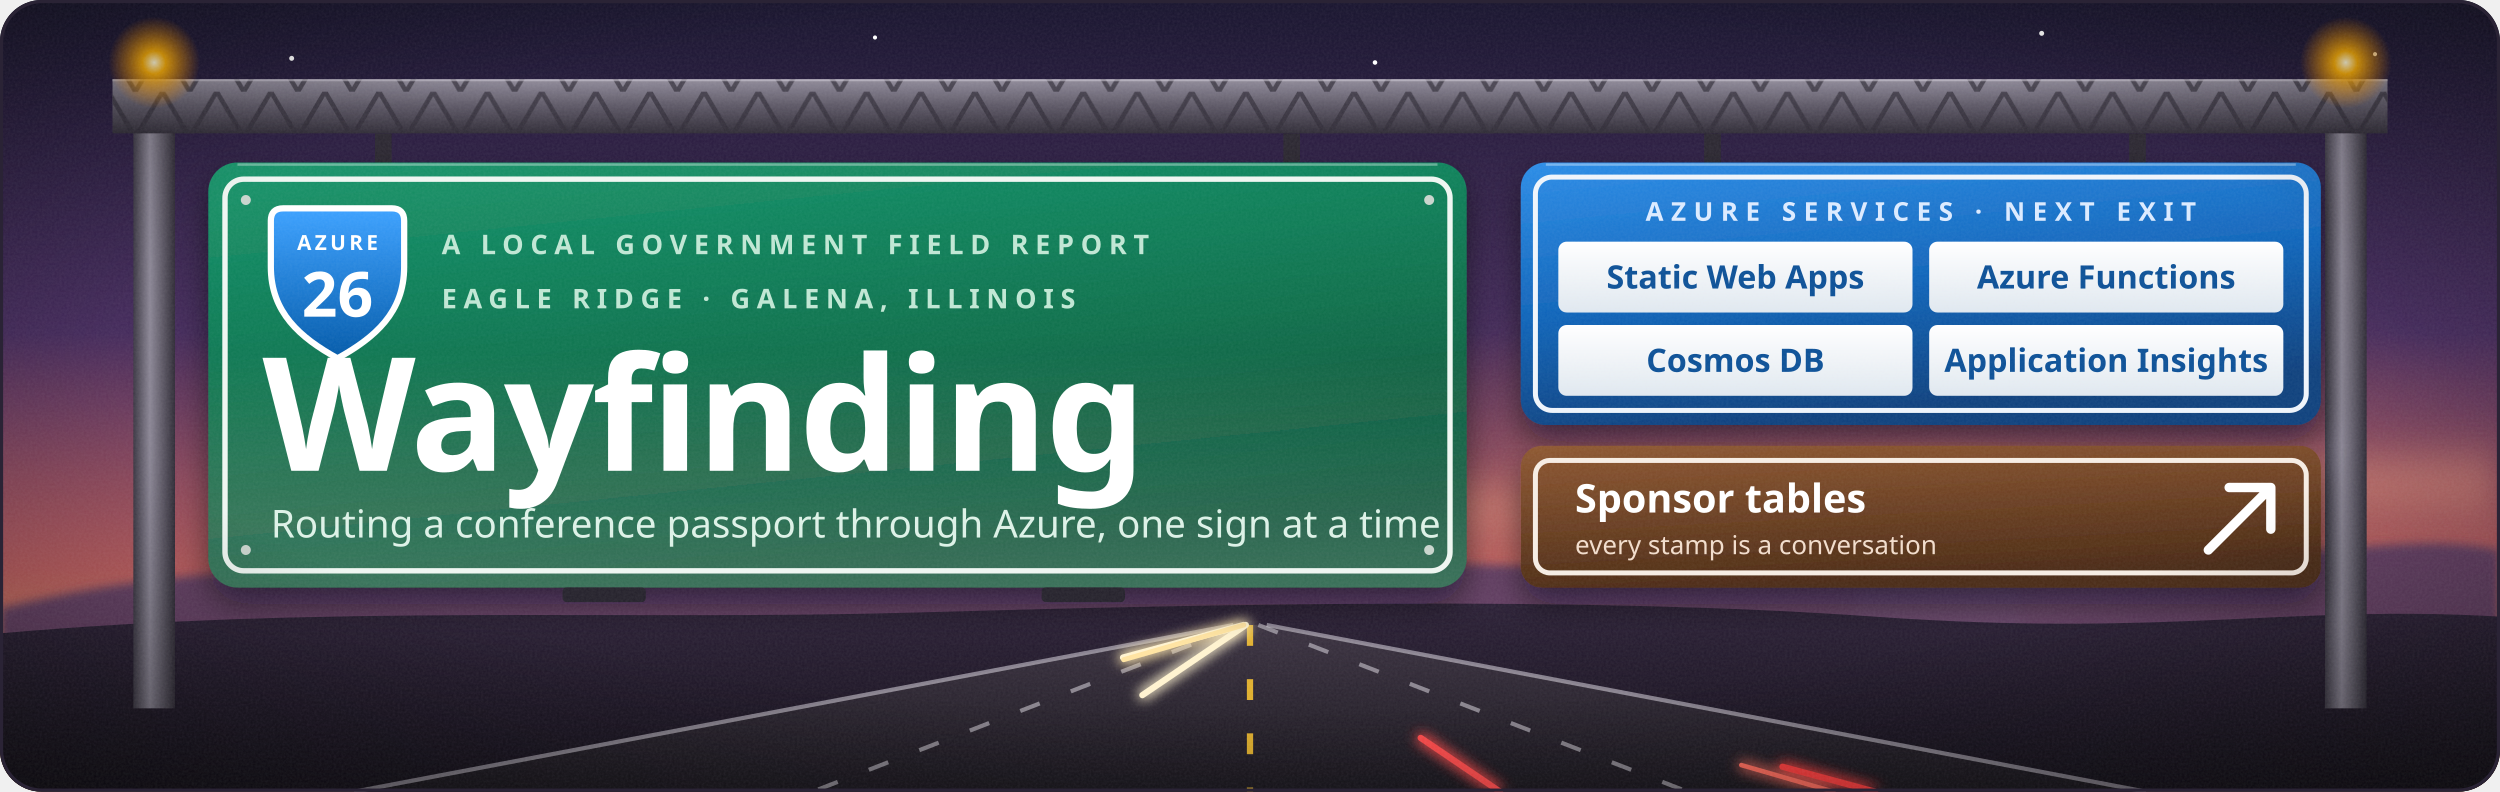
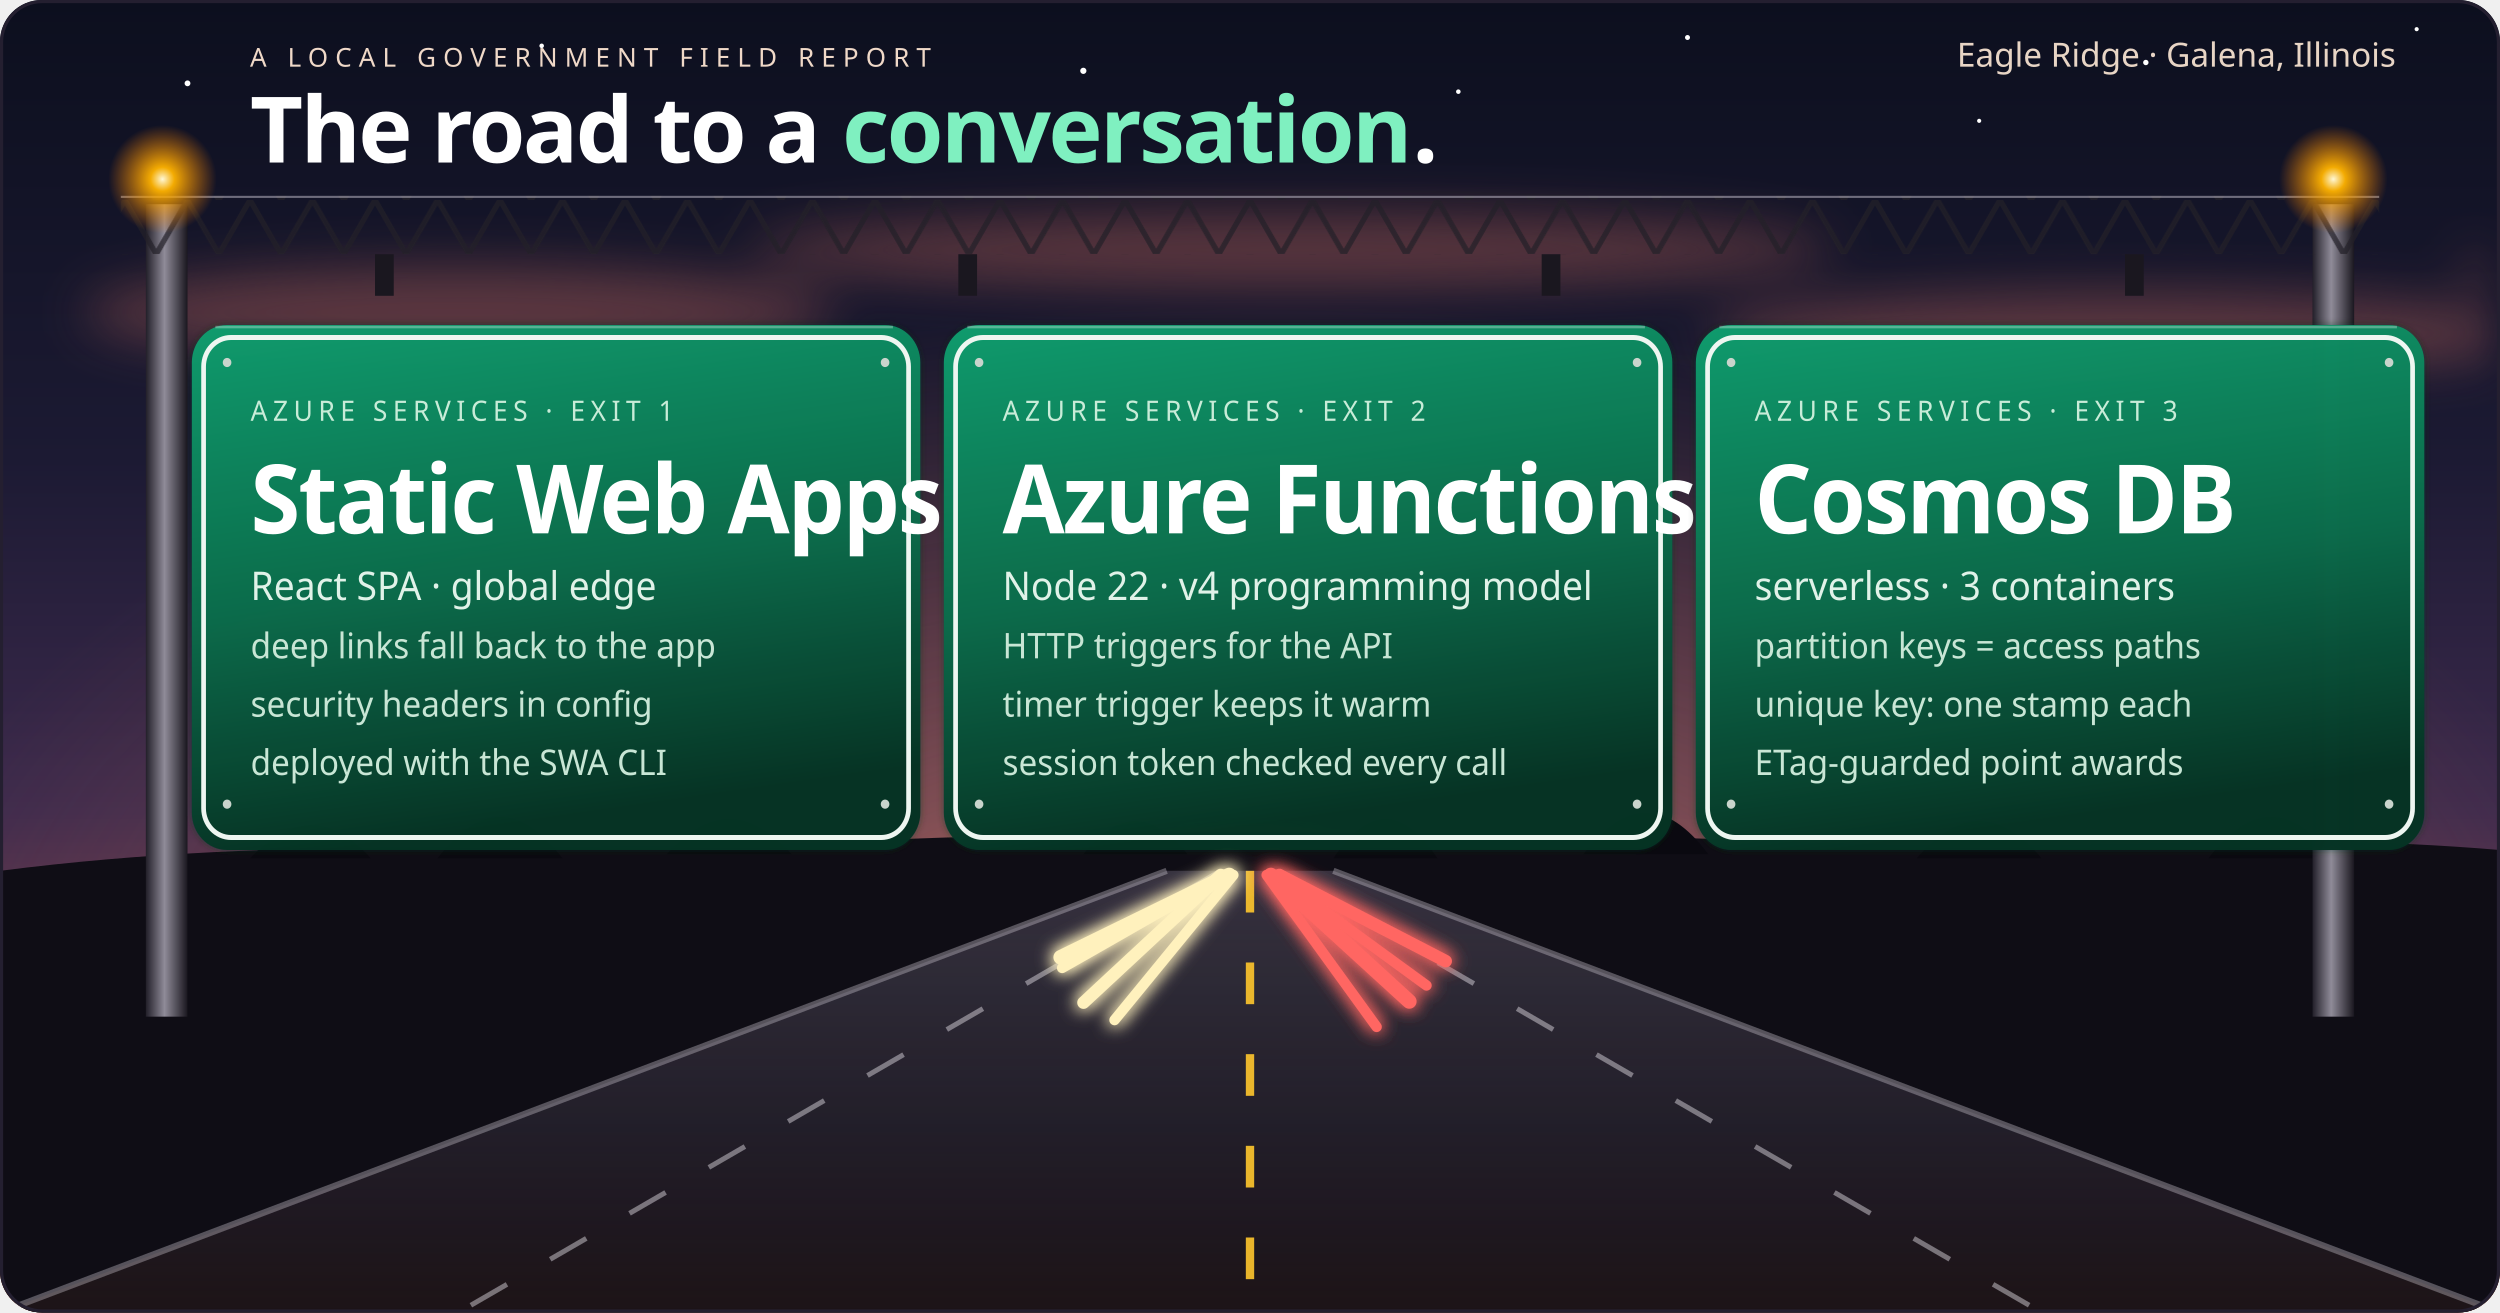
- <svg xmlns="http://www.w3.org/2000/svg" width="1200" height="380" viewBox="0 0 1200 380" font-family="'Segoe UI Variable Display','Segoe UI',system-ui,sans-serif" font-weight="600">
+ <svg xmlns="http://www.w3.org/2000/svg" width="1200" height="630" viewBox="0 0 1200 630" font-family="'Segoe UI Variable Display','Segoe UI',system-ui,sans-serif">
  <defs>
    <linearGradient id="sky" x1="0" y1="0" x2="0" y2="1">
-       <stop offset="0" stop-color="#17132d" />
-       <stop offset=".42" stop-color="#43295a" />
-       <stop offset=".72" stop-color="#b85a5c" />
-       <stop offset=".9" stop-color="#ee9a62" />
-       <stop offset="1" stop-color="#f7c47c" />
-     </linearGradient>
-     <radialGradient id="sun" cx="0" cy="0" r="1" gradientUnits="userSpaceOnUse" gradientTransform="translate(930 298) scale(320 200)">
-       <stop offset="0" stop-color="#fff0c2" stop-opacity=".95" />
-       <stop offset=".12" stop-color="#ffc979" stop-opacity=".7" />
-       <stop offset=".45" stop-color="#f08a5d" stop-opacity=".22" />
-       <stop offset="1" stop-color="#f08a5d" stop-opacity="0" />
+       <stop offset="0" stop-color="#0c0f1e" />
+       <stop offset=".35" stop-color="#1c1a33" />
+       <stop offset=".62" stop-color="#3d2a4d" />
+       <stop offset=".8" stop-color="#7a3f4d" />
+       <stop offset="1" stop-color="#c96a4a" />
+     </linearGradient>
+     <radialGradient id="sun" cx=".5" cy=".78" r=".55">
+       <stop offset="0" stop-color="#ffd9a0" stop-opacity=".9" />
+       <stop offset=".35" stop-color="#e8865f" stop-opacity=".4" />
+       <stop offset="1" stop-color="#c96a4a" stop-opacity="0" />
    </radialGradient>
-     <linearGradient id="ground" x1="0" y1="0" x2="0" y2="1">
-       <stop offset="0" stop-color="#2a1f35" />
-       <stop offset="1" stop-color="#110d17" />
-     </linearGradient>
-     <linearGradient id="asphalt" x1="0" y1="0" x2="0" y2="1">
-       <stop offset="0" stop-color="#3a3140" />
-       <stop offset="1" stop-color="#16131a" />
-     </linearGradient>
-     <linearGradient id="steel" x1="0" y1="0" x2="0" y2="1">
-       <stop offset="0" stop-color="#8f8a99" />
-       <stop offset=".5" stop-color="#5b5664" />
-       <stop offset="1" stop-color="#2f2b36" />
+     <linearGradient id="road" x1="0" y1="0" x2="0" y2="1">
+       <stop offset="0" stop-color="#3a3542" />
+       <stop offset="1" stop-color="#0e0c12" />
    </linearGradient>
    <linearGradient id="post" x1="0" y1="0" x2="1" y2="0">
-       <stop offset="0" stop-color="#3a3642" />
-       <stop offset=".4" stop-color="#8a8594" />
-       <stop offset="1" stop-color="#2e2a35" />
-     </linearGradient>
-     <linearGradient id="green" x1="0" y1="0" x2=".3" y2="1">
-       <stop offset="0" stop-color="#16946a" />
-       <stop offset=".55" stop-color="#0a6f4b" />
-       <stop offset="1" stop-color="#044a31" />
-     </linearGradient>
-     <linearGradient id="blue" x1="0" y1="0" x2=".3" y2="1">
-       <stop offset="0" stop-color="#2a8be6" />
-       <stop offset=".55" stop-color="#0f63b8" />
-       <stop offset="1" stop-color="#083f7c" />
-     </linearGradient>
-     <linearGradient id="brown" x1="0" y1="0" x2=".3" y2="1">
-       <stop offset="0" stop-color="#8d5630" />
-       <stop offset="1" stop-color="#4a2913" />
-     </linearGradient>
-     <linearGradient id="tile" x1="0" y1="0" x2="0" y2="1">
-       <stop offset="0" stop-color="#ffffff" />
-       <stop offset="1" stop-color="#dfe7ef" />
-     </linearGradient>
-     <linearGradient id="shieldG" x1="0" y1="0" x2="0" y2="1">
-       <stop offset="0" stop-color="#3aa0ff" />
-       <stop offset="1" stop-color="#0058a8" />
+       <stop offset="0" stop-color="#221f29" />
+       <stop offset=".45" stop-color="#8f8b98" />
+       <stop offset="1" stop-color="#1a171f" />
+     </linearGradient>
+     <linearGradient id="sign" x1="0" y1="0" x2=".2" y2="1">
+       <stop offset="0" stop-color="#0f9d6e" />
+       <stop offset=".55" stop-color="#0b6b4a" />
+       <stop offset="1" stop-color="#053324" />
+     </linearGradient>
+     <radialGradient id="beacon">
+       <stop offset="0" stop-color="#fff8d6" />
+       <stop offset=".22" stop-color="#ffb300" stop-opacity=".95" />
+       <stop offset="1" stop-color="#ff7b00" stop-opacity="0" />
+     </radialGradient>
+     <linearGradient id="headlight" x1="0" y1="0" x2="1" y2="0">
+       <stop offset="0" stop-color="#fff8d6" stop-opacity="0" />
+       <stop offset=".85" stop-color="#fff8d6" />
+     </linearGradient>
+     <linearGradient id="taillight" x1="0" y1="0" x2="1" y2="0">
+       <stop offset="0" stop-color="#ff5252" stop-opacity="0" />
+       <stop offset=".85" stop-color="#ff5252" />
    </linearGradient>
    <linearGradient id="sheenG" x1="0" y1="0" x2="1" y2="0">
      <stop offset="0" stop-color="#fff" stop-opacity="0" />
-       <stop offset=".5" stop-color="#fff" stop-opacity=".32" />
+       <stop offset=".5" stop-color="#fff" stop-opacity=".4" />
      <stop offset="1" stop-color="#fff" stop-opacity="0" />
    </linearGradient>
-     <linearGradient id="lit" x1="0" y1="1" x2="0" y2="0">
-       <stop offset="0" stop-color="#fff6dc" stop-opacity=".22" />
-       <stop offset=".55" stop-color="#fff6dc" stop-opacity="0" />
-     </linearGradient>
-     <radialGradient id="beacon">
-       <stop offset="0" stop-color="#fff7d6" />
-       <stop offset=".25" stop-color="#ffb000" stop-opacity=".95" />
-       <stop offset="1" stop-color="#ff8a00" stop-opacity="0" />
-     </radialGradient>
-     <radialGradient id="vig" cx=".5" cy=".45" r=".75">
-       <stop offset=".6" stop-color="#000" stop-opacity="0" />
-       <stop offset="1" stop-color="#000" stop-opacity=".5" />
-     </radialGradient>
-     <pattern id="truss" width="26" height="22" patternUnits="userSpaceOnUse">
-       <path d="M0 0 L13 22 L26 0" fill="none" stroke="#2f2b36" stroke-width="2.2" />
-     </pattern>
-     <path id="shield" d="M0 6 Q0 0 6 0 H58 Q64 0 64 6 V28 C64 50 50 62 32 72 C14 62 0 50 0 28 Z" />
-     <filter id="shadow" x="-10%" y="-10%" width="120%" height="140%">
-       <feDropShadow dx="0" dy="8" stdDeviation="8" flood-color="#07050c" flood-opacity=".55" />
-     </filter>
-     <filter id="glow" x="-50%" y="-50%" width="200%" height="200%">
-       <feGaussianBlur stdDeviation="3" result="b" />
+     <filter id="glow" x="-60%" y="-60%" width="220%" height="220%">
+       <feGaussianBlur stdDeviation="4" result="b" />
      <feMerge>
        <feMergeNode in="b" />
        <feMergeNode in="b" />
        <feMergeNode in="SourceGraphic" />
      </feMerge>
    </filter>
-     <filter id="haze">
-       <feGaussianBlur stdDeviation="2.2" />
-     </filter>
-     <filter id="cloud" x="-20%" y="-50%" width="140%" height="200%">
-       <feGaussianBlur stdDeviation="9" />
+     <filter id="soft" x="-30%" y="-30%" width="160%" height="160%">
+       <feGaussianBlur stdDeviation="12" />
+     </filter>
+     <filter id="blur">
+       <feGaussianBlur stdDeviation="1.8" />
    </filter>
    <filter id="grain" x="0" y="0" width="100%" height="100%">
-       <feTurbulence type="fractalNoise" baseFrequency=".85" numOctaves="2" seed="4" />
-       <feColorMatrix values="0 0 0 0 1  0 0 0 0 1  0 0 0 0 1  0 0 0 .07 0" />
+       <feTurbulence type="fractalNoise" baseFrequency=".75" numOctaves="2" seed="7" />
+       <feColorMatrix values="0 0 0 0 1  0 0 0 0 1  0 0 0 0 1  0 0 0 .08 0" />
      <feComposite in2="SourceGraphic" operator="in" />
    </filter>
    <clipPath id="frame">
-       <rect width="1200" height="380" rx="20" />
-     </clipPath>
-     <clipPath id="cMain">
-       <rect x="100" y="78" width="604" height="204" rx="14" />
-     </clipPath>
-     <clipPath id="cBlue">
-       <rect x="730" y="78" width="384" height="126" rx="12" />
-     </clipPath>
-     <clipPath id="cBrown">
-       <rect x="730" y="214" width="384" height="68" rx="10" />
-     </clipPath>
+       <rect width="1200" height="630" rx="20" />
+     </clipPath>
+     <clipPath id="cSign">
+       <rect x="82" y="86" width="372" height="252" rx="18" />
+     </clipPath>
+     <clipPath id="cS2">
+       <rect x="466" y="86" width="372" height="252" rx="18" />
+     </clipPath>
+     <clipPath id="cS3">
+       <rect x="850" y="86" width="372" height="252" rx="18" />
+     </clipPath>
+     <path id="shield" d="M0 8 Q0 0 8 0 H72 Q80 0 80 8 V34 C80 62 64 78 40 92 C16 78 0 62 0 34 Z" />
+     <pattern id="trussP" width="30" height="26" patternUnits="userSpaceOnUse">
+       <path d="M0 0 L15 26 L30 0" fill="none" stroke="#232028" stroke-width="2.6" />
+     </pattern>
  </defs>
  <style>
-     .sheen{animation:sheen 7s cubic-bezier(.45,0,.2,1) infinite}
-     @keyframes sheen{0%{transform:translateX(0)}38%,100%{transform:translateX(1500px)}}
-     .head{stroke-dasharray:60 540;animation:head 2.6s linear infinite}
-     @keyframes head{from{stroke-dashoffset:0}to{stroke-dashoffset:-540}}
-     .tail{stroke-dasharray:46 554;animation:tail 3.4s linear infinite}
-     @keyframes tail{from{stroke-dashoffset:-554}to{stroke-dashoffset:0}}
-     .lane{stroke-dasharray:10 16;animation:lane 1s linear infinite}
-     @keyframes lane{to{stroke-dashoffset:-26}}
+     .lane{stroke-dasharray:20 24;animation:lane .9s linear infinite}
+     @keyframes lane{to{stroke-dashoffset:-44}}
+     .head{stroke-dasharray:90 1110;animation:head 2.8s linear infinite}
+     @keyframes head{from{stroke-dashoffset:-1130}to{stroke-dashoffset:70}}
+     .tail{stroke-dasharray:90 1110;animation:tail 3.6s linear infinite}
+     @keyframes tail{from{stroke-dashoffset:56}to{stroke-dashoffset:-1144}}
    .beacon{animation:beacon 1.3s ease-in-out infinite}
-     @keyframes beacon{0%,100%{opacity:1}50%{opacity:.08}}
-     .tw{animation:tw 4s ease-in-out infinite}
-     @keyframes tw{0%,100%{opacity:.15}50%{opacity:.85}}
-     .drift{animation:drift 60s linear infinite}
-     @keyframes drift{to{transform:translateX(-260px)}}
-     .lamp{animation:lamp 5s ease-in-out infinite}
-     @keyframes lamp{0%,100%{opacity:.85}50%{opacity:1}}
+     @keyframes beacon{0%,100%{opacity:1}50%{opacity:.06}}
+     .sheen{animation:sheen 8s cubic-bezier(.45,0,.2,1) infinite}
+     @keyframes sheen{0%{transform:translateX(0)}24%,100%{transform:translateX(680px)}}
+     .tw{animation:tw 4.5s ease-in-out infinite}
+     @keyframes tw{0%,100%{opacity:.12}50%{opacity:.9}}
+     .cloud{animation:cloud 90s linear infinite}
+     @keyframes cloud{to{transform:translateX(-360px)}}
    @media (prefers-reduced-motion: reduce){*{animation:none!important}}
  </style>
  <g clip-path="url(#frame)">
-     <rect width="1200" height="380" fill="url(#sky)" />
-     <rect width="1200" height="380" fill="url(#sun)" />
+     <rect width="1200" height="630" fill="url(#sky)" />
+     <rect width="1200" height="630" fill="url(#sun)" />
+     <circle cx="600" cy="470" r="52" fill="#fff2cf" opacity=".9" filter="url(#soft)" />
+     <circle cx="600" cy="470" r="34" fill="#fff8e0" opacity=".95" filter="url(#soft)" />
    <g fill="#fff">
-       <circle class="tw" cx="140" cy="28" r="1.2" />
-       <circle class="tw" style="animation-delay:-1s" cx="420" cy="18" r="1" />
-       <circle class="tw" style="animation-delay:-2.2s" cx="660" cy="30" r="1.1" />
-       <circle class="tw" style="animation-delay:-3s" cx="980" cy="16" r="1.2" />
-       <circle class="tw" style="animation-delay:-1.6s" cx="1140" cy="26" r="1" />
-     </g>
-     <g class="drift" filter="url(#cloud)" fill="#f2a27f" opacity=".35">
-       <ellipse cx="300" cy="226" rx="160" ry="14" />
-       <ellipse cx="760" cy="244" rx="220" ry="12" />
-       <ellipse cx="1220" cy="232" rx="180" ry="14" />
-       <ellipse cx="1500" cy="250" rx="200" ry="12" />
-     </g>
-     <circle cx="930" cy="298" r="40" fill="#fff0c2" opacity=".9" filter="url(#haze)" />
-     <path d="M0 292 C 120 262, 230 276, 340 268 S 540 248, 660 266 S 880 252, 1000 262 S 1150 254, 1200 264 V380 H0 Z" fill="#5b3b62" filter="url(#haze)" opacity=".95" />
-     <path d="M0 304 C 160 290, 300 298, 440 294 S 760 286, 900 296 S 1100 290, 1200 296 V380 H0 Z" fill="url(#ground)" />
-     <path d="M592 300 H608 L1030 380 H170 Z" fill="url(#asphalt)" />
-     <path d="M592 300 L170 380 M608 300 L1030 380" stroke="#d9d4de" stroke-width="2" opacity=".55" />
-     <path class="lane" d="M600 300 V380" stroke="#ffc72c" stroke-width="3" opacity=".85" />
-     <path class="lane" d="M596 300 L390 380 M604 300 L810 380" stroke="#e8e4ec" stroke-width="2" opacity=".5" />
+       <circle class="tw" cx="90" cy="40" r="1.4" />
+       <circle class="tw" style="animation-delay:-1s" cx="260" cy="22" r="1.1" />
+       <circle class="tw" style="animation-delay:-2.2s" cx="520" cy="34" r="1.5" />
+       <circle class="tw" style="animation-delay:-3.1s" cx="810" cy="18" r="1.2" />
+       <circle class="tw" style="animation-delay:-4s" cx="1030" cy="30" r="1.3" />
+       <circle class="tw" style="animation-delay:-.6s" cx="1160" cy="14" r="1" />
+       <circle class="tw" style="animation-delay:-1.8s" cx="180" cy="62" r="1" />
+       <circle class="tw" style="animation-delay:-3.8s" cx="700" cy="44" r="1.1" />
+       <circle class="tw" style="animation-delay:-2.9s" cx="950" cy="58" r="1" />
+     </g>
+     <g class="cloud" filter="url(#soft)" fill="#c96a5f" opacity=".38">
+       <ellipse cx="220" cy="150" rx="180" ry="22" />
+       <ellipse cx="620" cy="120" rx="260" ry="18" />
+       <ellipse cx="1020" cy="160" rx="200" ry="20" />
+       <ellipse cx="1400" cy="130" rx="220" ry="18" />
+     </g>
+     <path d="M0 418 C 140 400, 260 410, 400 404 S 700 398, 860 404 S 1080 398, 1200 408 V630 H0 Z" fill="#0f0d15" />
+     <g fill="#0a0910">
+       <path d="M120 412 Q 150 380 178 412 Z" />
+       <path d="M210 412 Q 240 372 270 412 Z" />
+       <path d="M320 410 Q 350 376 380 410 Z" />
+       <path d="M520 410 Q 545 378 570 410 Z" />
+       <path d="M640 412 Q 665 374 690 412 Z" />
+       <path d="M760 410 Q 790 370 820 410 Z" />
+       <path d="M920 412 Q 950 376 980 412 Z" />
+       <path d="M1060 412 Q 1090 372 1120 412 Z" />
+     </g>
+     <g transform="translate(0 70)">
+       <rect x="70" y="28" width="20" height="390" fill="url(#post)" />
+       <rect x="1110" y="28" width="20" height="390" fill="url(#post)" />
+       <rect x="58" y="24" width="1084" height="28" fill="url(#truss)" />
+       <rect x="58" y="24" width="1084" height="28" fill="url(#trussP)" opacity=".72" />
+       <path d="M58 24.5 H1142" stroke="#c9c4d1" stroke-width="1" opacity=".5" />
+       <g fill="#1a171f">
+         <rect x="180" y="52" width="9" height="20" />
+         <rect x="460" y="52" width="9" height="20" />
+         <rect x="740" y="52" width="9" height="20" />
+         <rect x="1020" y="52" width="9" height="20" />
+       </g>
+       <g class="beacon">
+         <circle cx="78" cy="16" r="26" fill="url(#beacon)" />
+       </g>
+       <g class="beacon" style="animation-delay:-.65s">
+         <circle cx="1120" cy="16" r="26" fill="url(#beacon)" />
+       </g>
+       <g transform="translate(15 0) scale(.94 1)">
+         <g filter="url(#blur)">
+           <rect x="82" y="86" width="372" height="252" rx="18" fill="#053324" opacity=".5" />
+         </g>
+         <rect x="82" y="86" width="372" height="252" rx="18" fill="url(#sign)" opacity=".98" />
+         <rect x="88" y="92" width="360" height="240" rx="14" fill="none" stroke="#eef6f1" stroke-width="2.4" />
+         <path d="M94 87 H440" stroke="#fff" stroke-opacity=".3" stroke-width="1.2" />
+         <g fill="#c9d4cc">
+           <circle cx="100" cy="104" r="2.2" />
+           <circle cx="436" cy="104" r="2.2" />
+           <circle cx="100" cy="316" r="2.2" />
+           <circle cx="436" cy="316" r="2.2" />
+         </g>
+         <text x="112" y="132" font-size="13.5" letter-spacing="2.8" fill="#c8ecd8">AZURE SERVICES · EXIT 1</text>
+         <text x="112" y="186" font-size="46" font-weight="600" letter-spacing="-1" fill="#fff">Static Web Apps</text>
+         <text x="112" y="218" font-size="19" font-weight="400" fill="#e0f2e8">React SPA · global edge</text>
+         <text x="112" y="246" font-size="17" font-weight="400" fill="#c8e6d5">deep links fall back to the app</text>
+         <text x="112" y="274" font-size="17" font-weight="400" fill="#c8e6d5">security headers in config</text>
+         <text x="112" y="302" font-size="17" font-weight="400" fill="#c8e6d5">deployed with the SWA CLI</text>
+         <g clip-path="url(#cSign)">
+           <g class="sheen">
+             <rect x="-240" y="60" width="150" height="300" fill="url(#sheenG)" transform="skewX(-22)" />
+           </g>
+         </g>
+         <g filter="url(#blur)">
+           <rect x="466" y="86" width="372" height="252" rx="18" fill="#053324" opacity=".5" />
+         </g>
+         <rect x="466" y="86" width="372" height="252" rx="18" fill="url(#sign)" opacity=".98" />
+         <rect x="472" y="92" width="360" height="240" rx="14" fill="none" stroke="#eef6f1" stroke-width="2.4" />
+         <path d="M478 87 H824" stroke="#fff" stroke-opacity=".3" stroke-width="1.2" />
+         <g fill="#c9d4cc">
+           <circle cx="484" cy="104" r="2.2" />
+           <circle cx="820" cy="104" r="2.2" />
+           <circle cx="484" cy="316" r="2.2" />
+           <circle cx="820" cy="316" r="2.2" />
+         </g>
+         <text x="496" y="132" font-size="13.5" letter-spacing="2.8" fill="#c8ecd8">AZURE SERVICES · EXIT 2</text>
+         <text x="496" y="186" font-size="46" font-weight="600" letter-spacing="-1" fill="#fff">Azure Functions</text>
+         <text x="496" y="218" font-size="19" font-weight="400" fill="#e0f2e8">Node 22 · v4 programming model</text>
+         <text x="496" y="246" font-size="17" font-weight="400" fill="#c8e6d5">HTTP triggers for the API</text>
+         <text x="496" y="274" font-size="17" font-weight="400" fill="#c8e6d5">timer trigger keeps it warm</text>
+         <text x="496" y="302" font-size="17" font-weight="400" fill="#c8e6d5">session token checked every call</text>
+         <g clip-path="url(#cS2)">
+           <g class="sheen" style="animation-delay:.9s">
+             <rect x="340" y="60" width="150" height="300" fill="url(#sheenG)" transform="skewX(-22)" />
+           </g>
+         </g>
+         <g filter="url(#blur)">
+           <rect x="850" y="86" width="372" height="252" rx="18" fill="#053324" opacity=".5" />
+         </g>
+         <rect x="850" y="86" width="372" height="252" rx="18" fill="url(#sign)" opacity=".98" />
+         <rect x="856" y="92" width="360" height="240" rx="14" fill="none" stroke="#eef6f1" stroke-width="2.4" />
+         <path d="M862 87 H1208" stroke="#fff" stroke-opacity=".3" stroke-width="1.2" />
+         <g fill="#c9d4cc">
+           <circle cx="868" cy="104" r="2.2" />
+           <circle cx="1204" cy="104" r="2.2" />
+           <circle cx="868" cy="316" r="2.2" />
+           <circle cx="1204" cy="316" r="2.2" />
+         </g>
+         <text x="880" y="132" font-size="13.5" letter-spacing="2.8" fill="#c8ecd8">AZURE SERVICES · EXIT 3</text>
+         <text x="880" y="186" font-size="46" font-weight="600" letter-spacing="-1" fill="#fff">Cosmos DB</text>
+         <text x="880" y="218" font-size="19" font-weight="400" fill="#e0f2e8">serverless · 3 containers</text>
+         <text x="880" y="246" font-size="17" font-weight="400" fill="#c8e6d5">partition keys = access paths</text>
+         <text x="880" y="274" font-size="17" font-weight="400" fill="#c8e6d5">unique key: one stamp each</text>
+         <text x="880" y="302" font-size="17" font-weight="400" fill="#c8e6d5">ETag-guarded point awards</text>
+         <g clip-path="url(#cS3)">
+           <g class="sheen" style="animation-delay:1.8s">
+             <rect x="710" y="60" width="150" height="300" fill="url(#sheenG)" transform="skewX(-22)" />
+           </g>
+         </g>
+       </g>
+     </g>
+     <path d="M560 418 H640 L1200 630 H0 Z" fill="url(#road)" />
+     <path d="M560 418 H640 L1200 630 H0 Z" fill="url(#sky)" opacity=".08" />
+     <path d="M560 418 L0 630 M640 418 L1200 630" stroke="#d9d4de" stroke-width="3" opacity=".35" />
+     <path class="lane" d="M600 418 V630" stroke="#ffc72c" stroke-width="4" opacity=".9" />
+     <path class="lane" d="M586 418 L220 630 M614 418 L980 630" stroke="#e8e4ec" stroke-width="2.4" opacity=".45" />
    <g fill="none" stroke-linecap="round" filter="url(#glow)">
-       <path class="head" pathLength="600" d="M597 300 L300 380" stroke="#fff3cf" stroke-width="3" />
-       <path class="head" pathLength="600" style="animation-delay:-1.1s" d="M598 300 L480 380" stroke="#fff3cf" stroke-width="3" />
-       <path class="head" pathLength="600" style="animation-delay:-1.9s" d="M597 300 L320 380" stroke="#ffe3a0" stroke-width="2.4" />
-       <path class="tail" pathLength="600" d="M720 380 L602 300" stroke="#ff4a4a" stroke-width="3" />
-       <path class="tail" pathLength="600" style="animation-delay:-1.4s" d="M900 380 L603 300" stroke="#ff3b3b" stroke-width="3" />
-       <path class="tail" pathLength="600" style="animation-delay:-2.5s" d="M880 380 L603 300" stroke="#ff6a5a" stroke-width="2.2" />
-     </g>
-     <rect x="64" y="40" width="20" height="300" fill="url(#post)" />
-     <rect x="1116" y="40" width="20" height="300" fill="url(#post)" />
-     <rect x="54" y="38" width="1092" height="26" fill="url(#steel)" />
-     <rect x="54" y="38" width="1092" height="26" fill="url(#truss)" opacity=".7" />
-     <path d="M54 38.5 H1146" stroke="#c9c4d1" stroke-width="1" opacity=".6" />
-     <g fill="#2a2630">
-       <rect x="180" y="64" width="8" height="16" />
-       <rect x="616" y="64" width="8" height="16" />
-       <rect x="818" y="64" width="8" height="16" />
-       <rect x="1022" y="64" width="8" height="16" />
-     </g>
-     <g class="beacon">
-       <circle cx="74" cy="30" r="22" fill="url(#beacon)" />
-     </g>
-     <g class="beacon" style="animation-delay:-.65s">
-       <circle cx="1126" cy="30" r="22" fill="url(#beacon)" />
-     </g>
-     <g filter="url(#shadow)">
-       <rect x="100" y="78" width="604" height="204" rx="14" fill="url(#green)" />
-     </g>
-     <rect class="lamp" x="100" y="78" width="604" height="204" rx="14" fill="url(#lit)" />
-     <rect x="108" y="86" width="588" height="188" rx="9" fill="none" stroke="#eef6f1" stroke-width="2.6" />
-     <path d="M114 79 H690" stroke="#fff" stroke-opacity=".35" stroke-width="1.2" />
-     <g fill="#c8d4cc">
-       <circle cx="118" cy="96" r="2.4" />
-       <circle cx="686" cy="96" r="2.4" />
-       <circle cx="118" cy="264" r="2.4" />
-       <circle cx="686" cy="264" r="2.4" />
-     </g>
-     <g transform="translate(130 100)">
-       <use href="#shield" fill="url(#shieldG)" stroke="#fff" stroke-width="3" />
-       <text x="32" y="20" text-anchor="middle" font-size="10" letter-spacing="1.6" fill="#fff">AZURE</text>
-       <text x="32" y="52" text-anchor="middle" font-size="30" font-weight="700" fill="#fff">26</text>
-     </g>
-     <text x="212" y="122" font-size="13" letter-spacing="3.2" fill="#bfe6d3">A LOCAL GOVERNMENT FIELD REPORT</text>
-     <text x="212" y="148" font-size="13" letter-spacing="3.2" fill="#bfe6d3">EAGLE RIDGE · GALENA, ILLINOIS</text>
-     <text x="126" y="226" font-size="76" font-weight="600" letter-spacing="-1" fill="#fff">Wayfinding</text>
-     <text x="130" y="258" font-size="18.5" font-weight="400" fill="#dcf1e6">Routing a conference passport through Azure, one sign at a time</text>
-     <g clip-path="url(#cMain)">
-       <g class="sheen">
-         <rect x="-120" y="60" width="140" height="240" fill="url(#sheenG)" transform="skewX(-22)" />
-       </g>
-     </g>
-     <rect x="270" y="282" width="40" height="7" rx="2" fill="#24212b" />
-     <rect x="500" y="282" width="40" height="7" rx="2" fill="#24212b" />
-     <g filter="url(#shadow)">
-       <rect x="730" y="78" width="384" height="126" rx="12" fill="url(#blue)" />
-     </g>
-     <rect x="737" y="85" width="370" height="112" rx="8" fill="none" stroke="#eef4fb" stroke-width="2.4" />
-     <path d="M742 79 H1102" stroke="#fff" stroke-opacity=".35" stroke-width="1.2" />
-     <text x="922" y="106" text-anchor="middle" font-size="12.5" letter-spacing="3.6" fill="#dbeaff">AZURE SERVICES · NEXT EXIT</text>
-     <g fill="url(#tile)">
-       <rect x="748" y="116" width="170" height="34" rx="4" />
-       <rect x="926" y="116" width="170" height="34" rx="4" />
-       <rect x="748" y="156" width="170" height="34" rx="4" />
-       <rect x="926" y="156" width="170" height="34" rx="4" />
-     </g>
-     <g font-size="15.5" fill="#0a4f96" text-anchor="middle">
-       <text x="833" y="138.5">Static Web Apps</text>
-       <text x="1011" y="138.5">Azure Functions</text>
-       <text x="833" y="178.5">Cosmos DB</text>
-       <text x="1011" y="178.5">Application Insights</text>
-     </g>
-     <g clip-path="url(#cBlue)">
-       <g class="sheen" style="animation-delay:.5s">
-         <rect x="590" y="60" width="110" height="170" fill="url(#sheenG)" transform="skewX(-22)" />
-       </g>
-     </g>
-     <g filter="url(#shadow)">
-       <rect x="730" y="214" width="384" height="68" rx="10" fill="url(#brown)" />
-     </g>
-     <rect x="737" y="221" width="370" height="54" rx="7" fill="none" stroke="#f6ece3" stroke-width="2.4" />
-     <text x="756" y="246" font-size="19" fill="#fff">Sponsor tables</text>
-     <text x="756" y="266" font-size="12.5" font-weight="400" fill="#f1dccb">every stamp is a conversation</text>
-     <path d="M1060 264 L1088 236 M1070 234 H1090 V254" fill="none" stroke="#fff" stroke-width="4.5" stroke-linecap="round" stroke-linejoin="round" />
-     <g clip-path="url(#cBrown)">
-       <g class="sheen" style="animation-delay:.9s">
-         <rect x="600" y="200" width="90" height="100" fill="url(#sheenG)" transform="skewX(-22)" />
-       </g>
-     </g>
-     <rect width="1200" height="380" fill="url(#vig)" />
-     <rect width="1200" height="380" filter="url(#grain)" />
+       <path class="head" pathLength="1200" d="M590 420 L160 630" stroke="#fff1bd" stroke-width="7" />
+       <path class="head" pathLength="1200" style="animation-delay:-1.2s" d="M586 420 L360 630" stroke="#fff1bd" stroke-width="6" />
+       <path class="head" pathLength="1200" style="animation-delay:-2s" d="M588 420 L220 630" stroke="#fff1bd" stroke-width="5" />
+       <path class="head" pathLength="1200" style="animation-delay:-.6s" d="M592 420 L420 630" stroke="#fff1bd" stroke-width="5" />
+       <path class="tail" pathLength="1200" d="M610 420 L840 630" stroke="#ff6662" stroke-width="7" />
+       <path class="tail" pathLength="1200" style="animation-delay:-1.4s" d="M614 420 L1020 630" stroke="#ff6662" stroke-width="6" />
+       <path class="tail" pathLength="1200" style="animation-delay:-2.4s" d="M612 420 L900 630" stroke="#ff6662" stroke-width="5" />
+       <path class="tail" pathLength="1200" style="animation-delay:-.7s" d="M608 420 L760 630" stroke="#ff6662" stroke-width="5" />
+     </g>
+     <text x="120" y="32" font-size="12.5" letter-spacing="3.4" fill="#f0d9c8">A LOCAL GOVERNMENT FIELD REPORT</text>
+     <text x="120" y="78" font-size="44" font-weight="600" letter-spacing="-1.2" fill="#fff">The road to a <tspan fill="#7ff0c0">conversation</tspan>.</text>
+     <text x="1150" y="32" text-anchor="end" font-size="16" font-weight="400" fill="#e8d5c5">Eagle Ridge · Galena, Illinois</text>
  </g>
-   <rect x=".75" y=".75" width="1198.5" height="378.5" rx="19.5" fill="none" stroke="#2a2335" stroke-width="1.5" />
+   <rect x=".75" y=".75" width="1198.5" height="628.5" rx="19.5" fill="none" stroke="#241f30" stroke-width="1.5" />
</svg>
